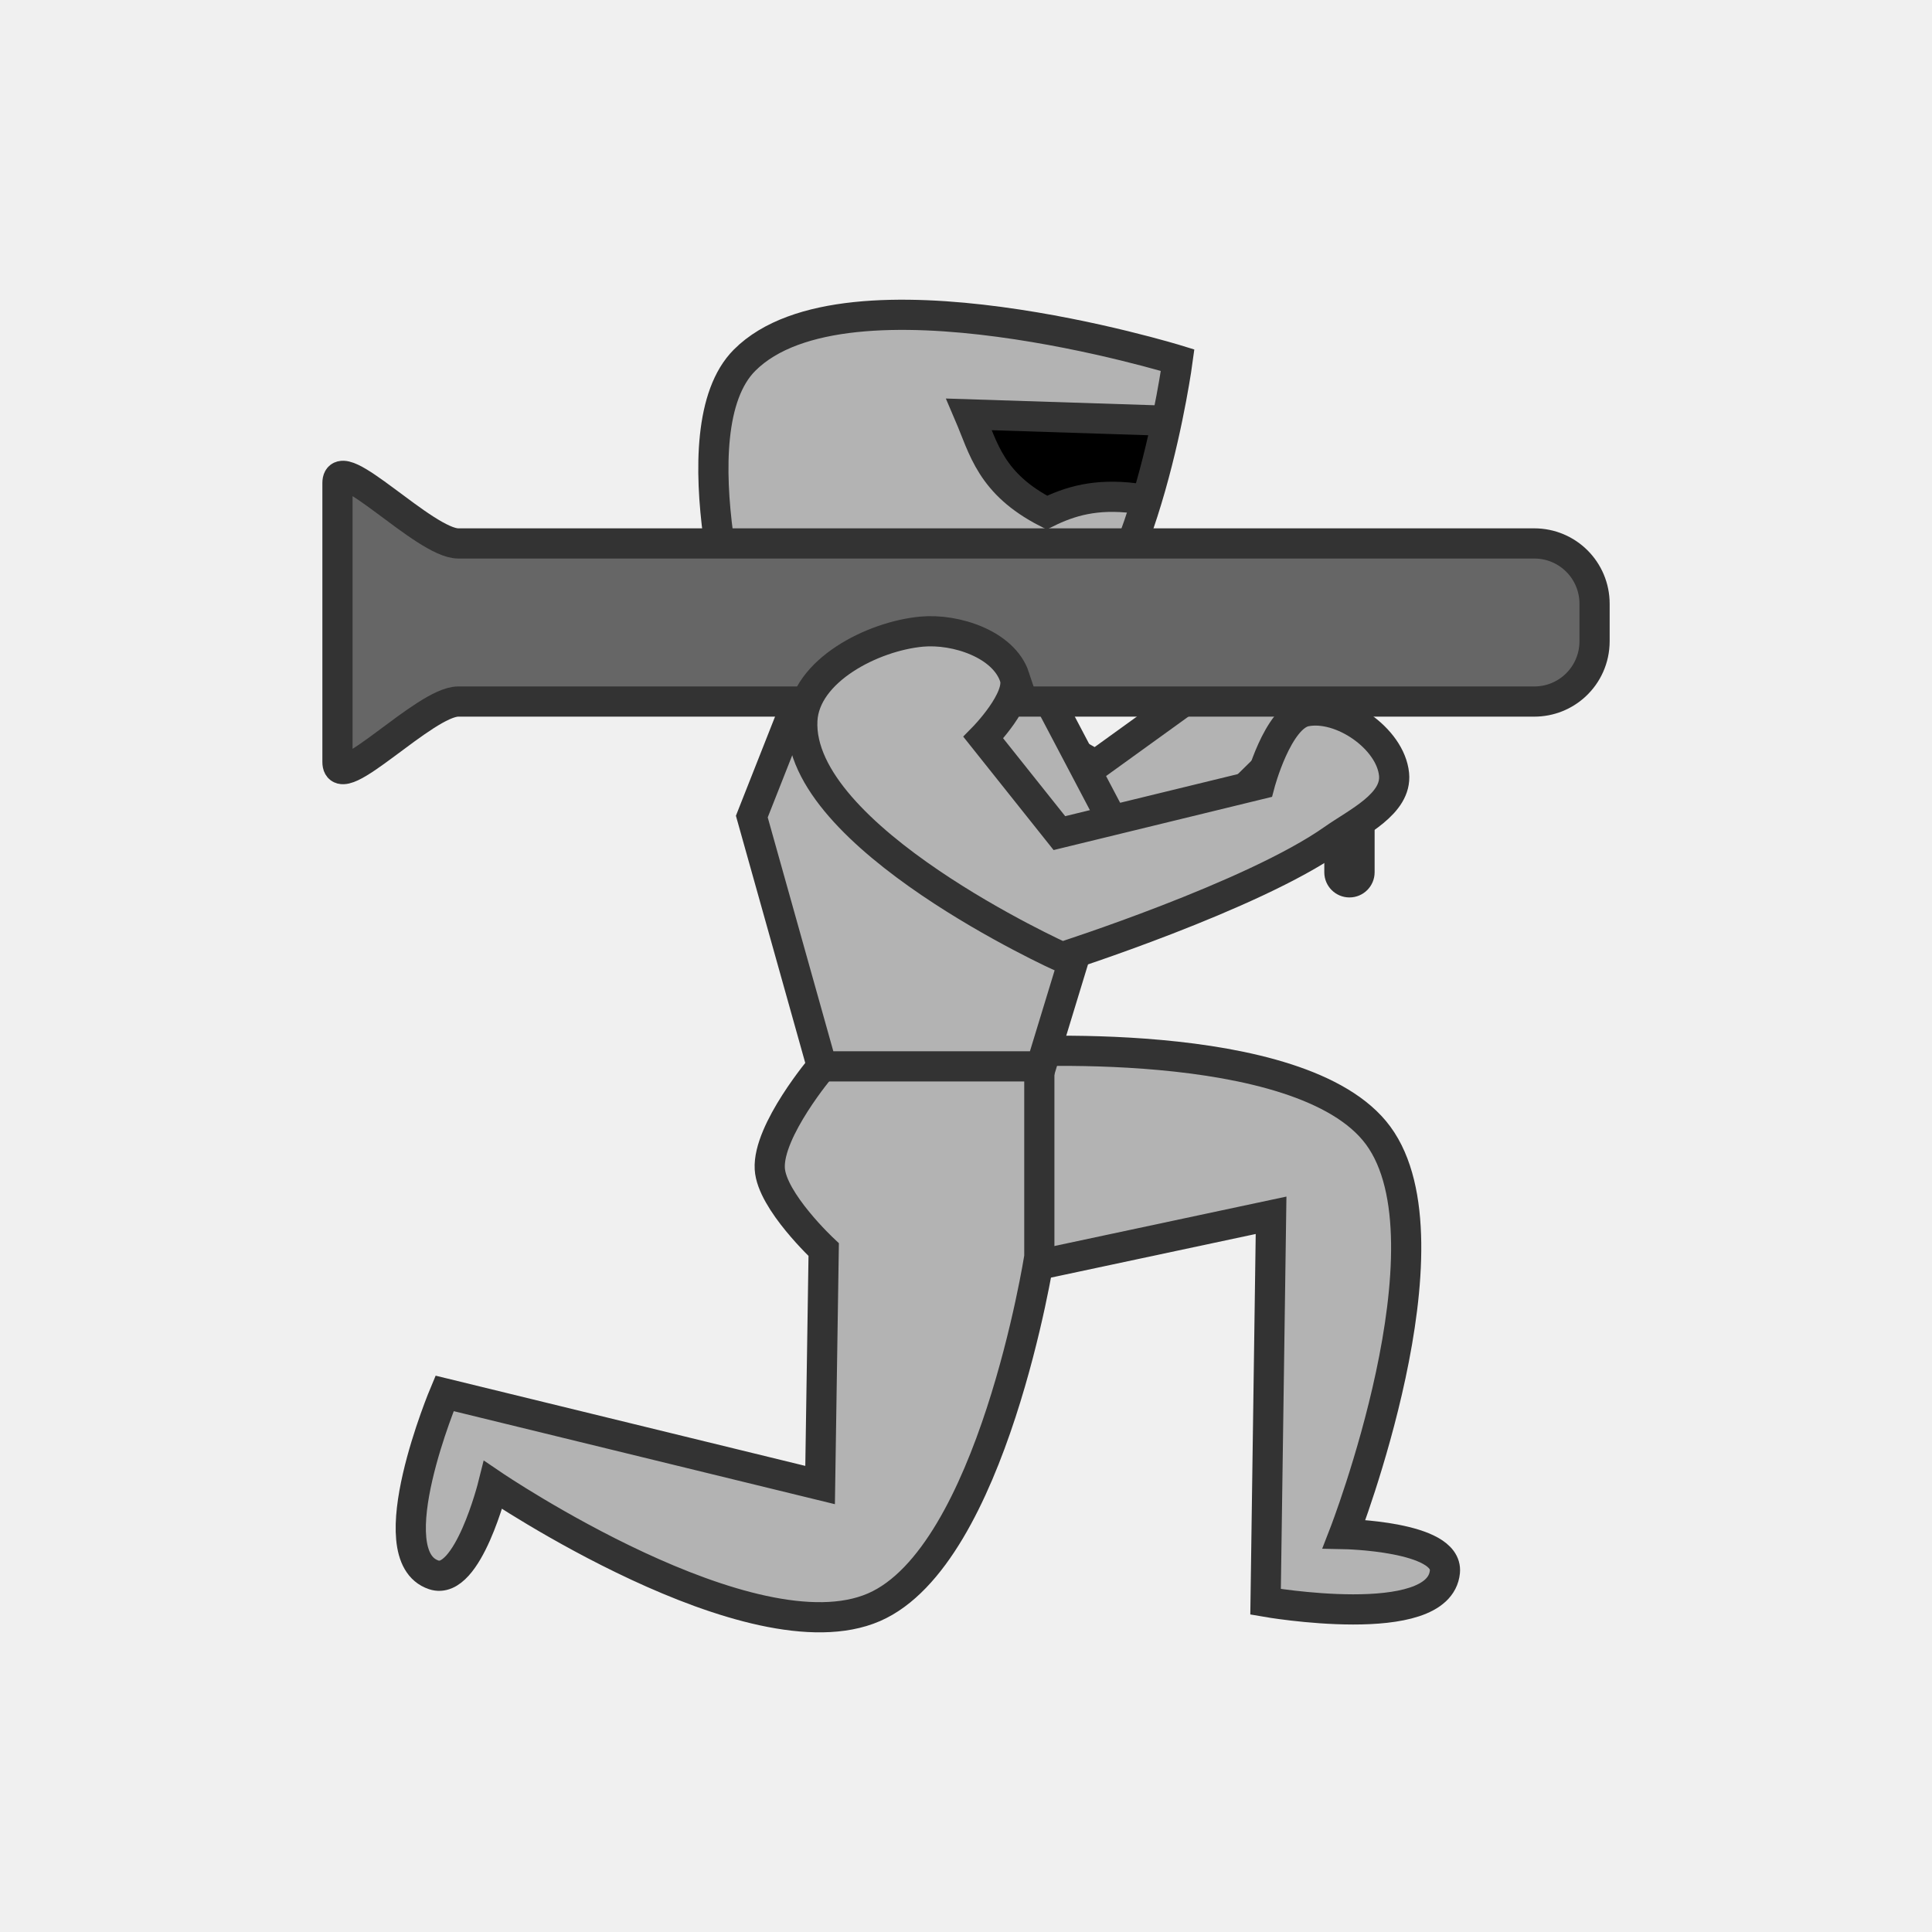
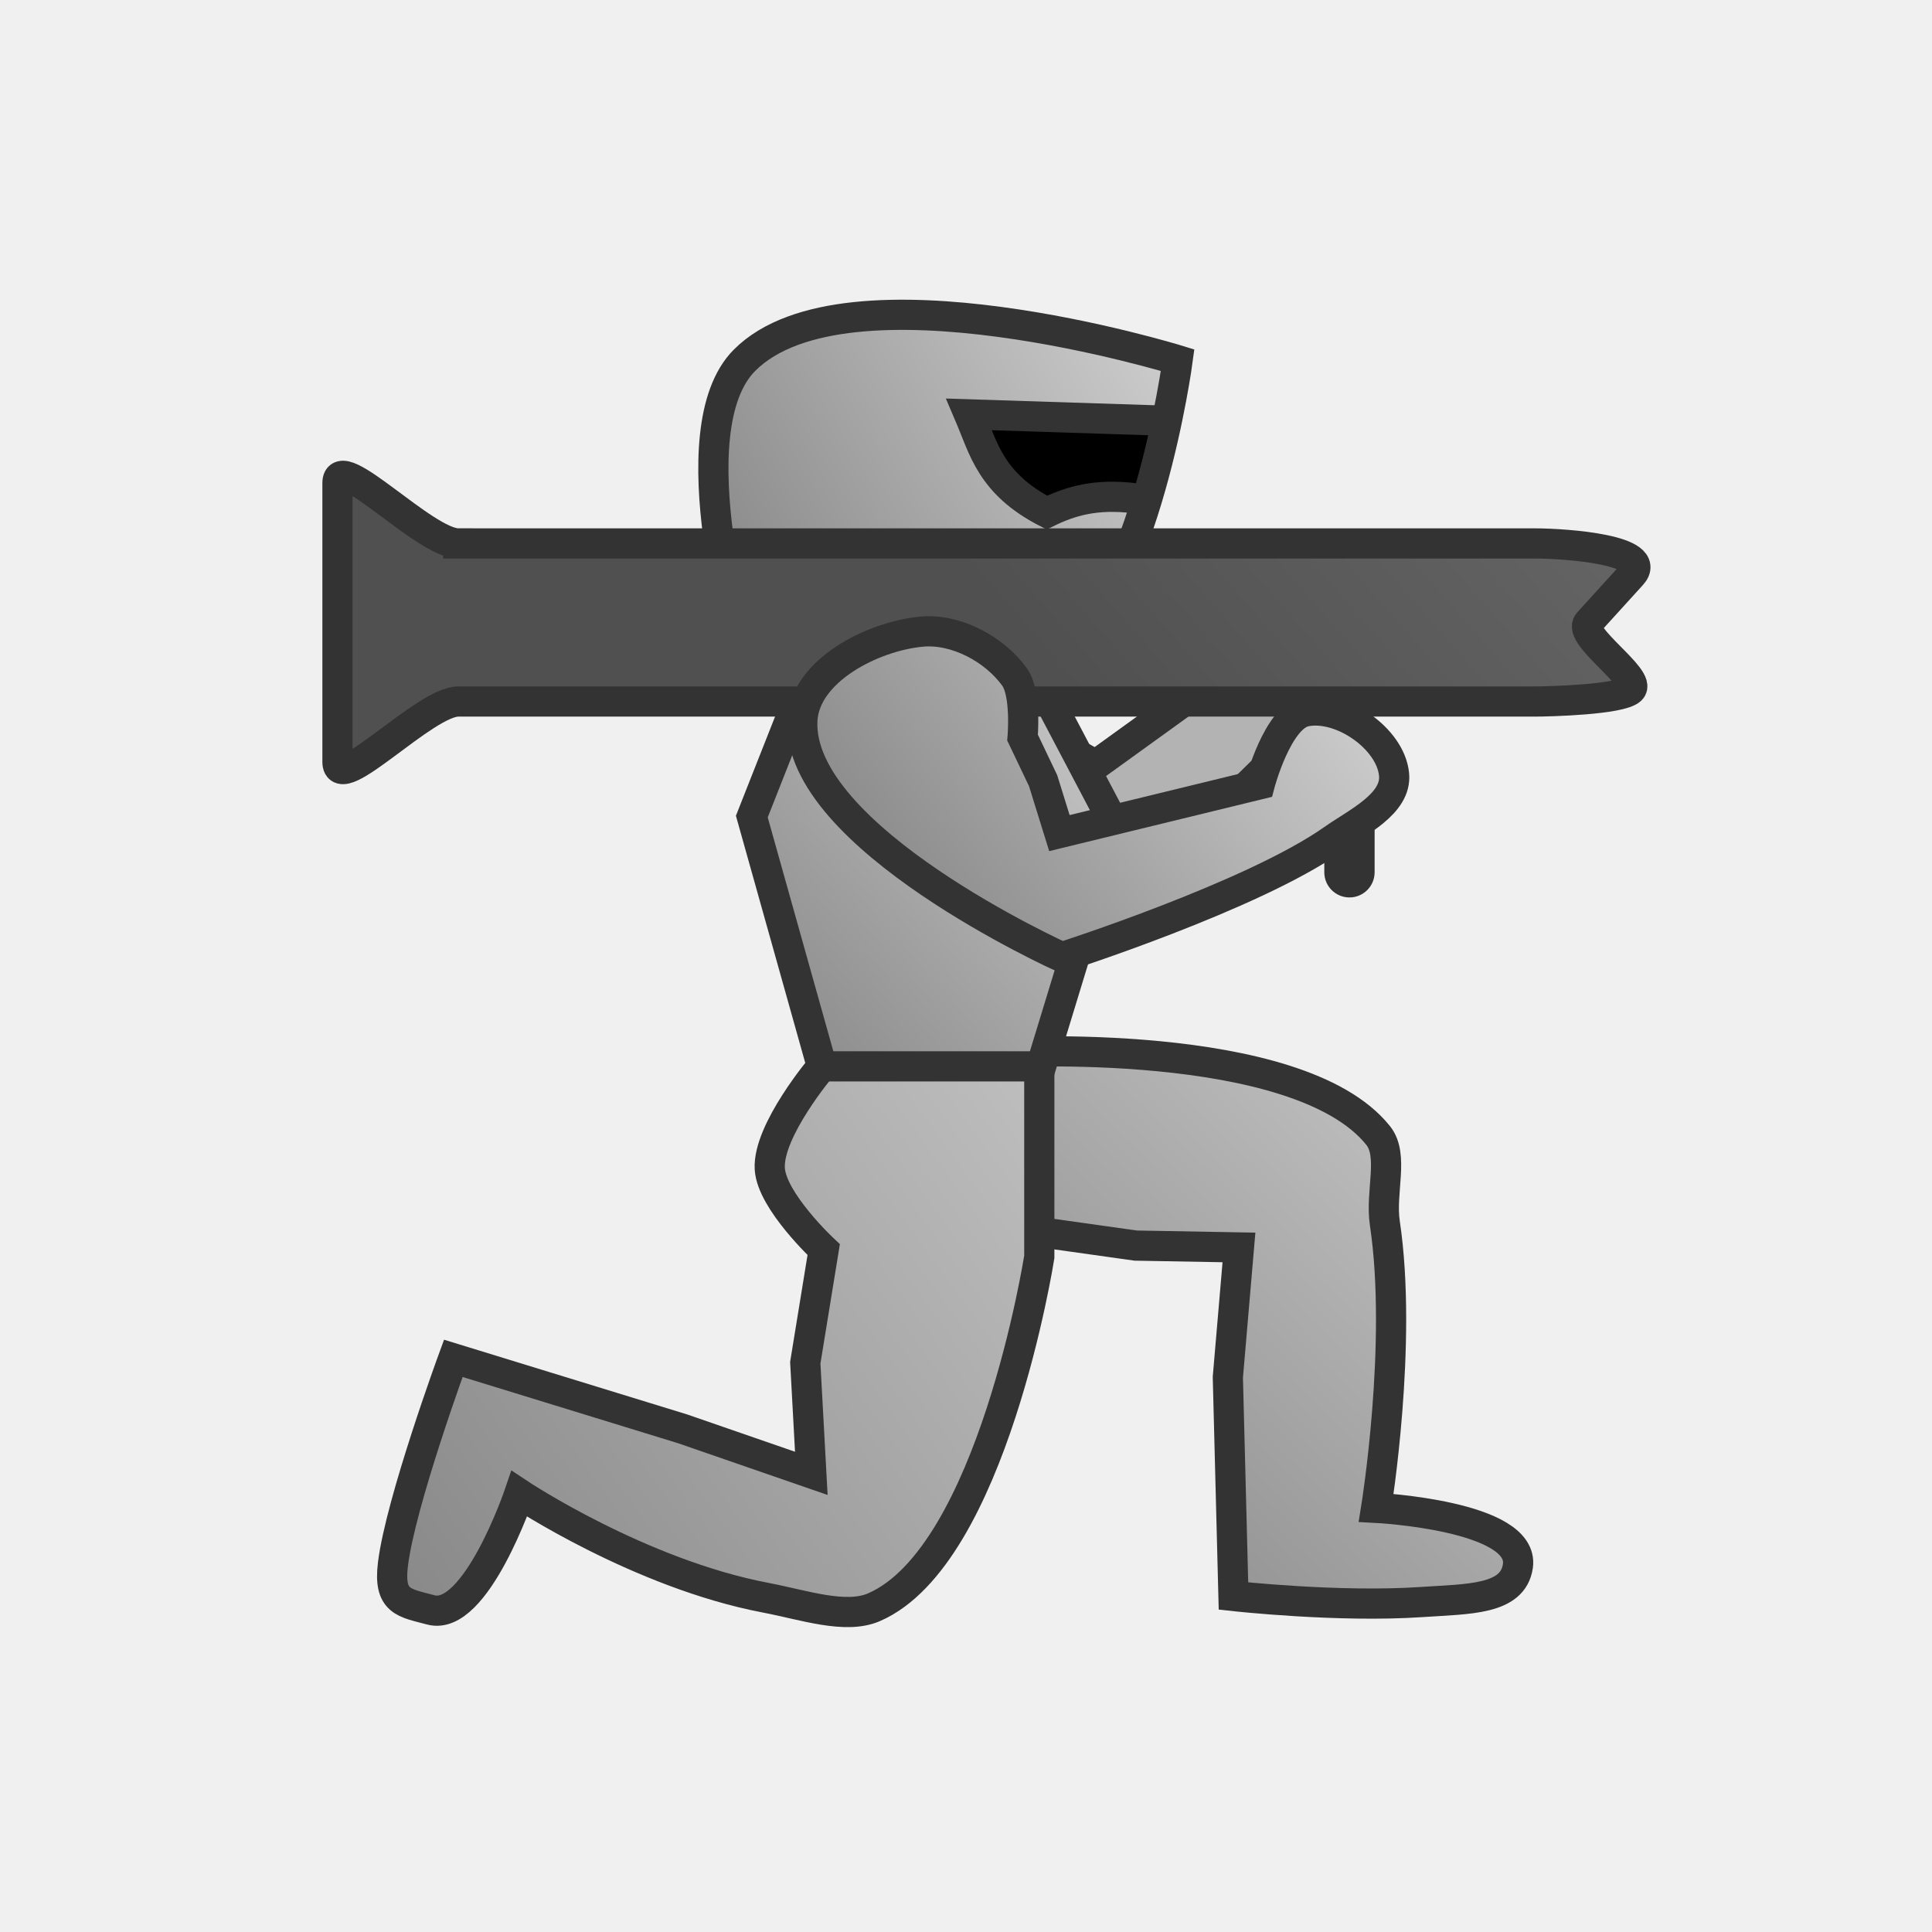
<svg xmlns="http://www.w3.org/2000/svg" xmlns:xlink="http://www.w3.org/1999/xlink" width="64" height="64" id="svg2" version="1.1">
  <defs id="defs4">
+     <linearGradient id="linearGradient3834">
+       <stop style="stop-color:#505050;stop-opacity:1;" offset="0" id="stop3836" />
+       <stop style="stop-color:#646464;stop-opacity:1;" offset="1" id="stop3838" />
+     </linearGradient>
+     <linearGradient id="linearGradient3775">
+       <stop style="stop-color:#dedede;stop-opacity:1;" offset="0" id="stop3777" />
+       <stop style="stop-color:#878787;stop-opacity:1;" offset="1" id="stop3779" />
+     </linearGradient>
    <linearGradient id="linearGradient3924">
      <stop style="stop-color:#000000;stop-opacity:1;" offset="0" id="stop3926" />
      <stop style="stop-color:#000000;stop-opacity:0;" offset="1" id="stop3928" />
    </linearGradient>
    <radialGradient xlink:href="#linearGradient3924" id="radialGradient3930" cx="28.214" cy="39.298" fx="28.214" fy="39.298" r="25.862" gradientTransform="matrix(1.128971,0,0,0.8164989,-3.638836,7.211156)" gradientUnits="userSpaceOnUse" />
    <radialGradient xlink:href="#linearGradient3924-9" id="radialGradient3930-4" cx="28.214" cy="39.298" fx="28.214" fy="39.298" r="25.862" gradientTransform="matrix(1.128971,0,0,0.8164989,-3.638836,7.211156)" gradientUnits="userSpaceOnUse" />
    <linearGradient id="linearGradient3924-9">
      <stop style="stop-color:#000000;stop-opacity:1;" offset="0" id="stop3926-1" />
      <stop style="stop-color:#000000;stop-opacity:0;" offset="1" id="stop3928-2" />
    </linearGradient>
+     <linearGradient xlink:href="#linearGradient3775" id="linearGradient3781" x1="45.538" y1="16.936" x2="26.862" y2="27.946" gradientUnits="userSpaceOnUse" />
+     <linearGradient xlink:href="#linearGradient3775" id="linearGradient3808" x1="46.044" y1="1005.714" x2="29.042" y2="1018.844" gradientUnits="userSpaceOnUse" />
+     <linearGradient xlink:href="#linearGradient3775" id="linearGradient3816" x1="41.843" y1="1008.23" x2="24.647" y2="1023.48" gradientUnits="userSpaceOnUse" />
+     <linearGradient xlink:href="#linearGradient3775" id="linearGradient3824" x1="48.392" y1="1015.353" x2="12.361" y2="1041.613" gradientUnits="userSpaceOnUse" />
+     <linearGradient xlink:href="#linearGradient3775" id="linearGradient3832" x1="55.393" y1="1016.744" x2="32.189" y2="1040.542" gradientUnits="userSpaceOnUse" />
+     <linearGradient xlink:href="#linearGradient3834" id="linearGradient3840" x1="36.46" y1="1012.471" x2="49.203" y2="1001.324" gradientUnits="userSpaceOnUse" />
  </defs>
  <g id="layer1" transform="translate(0,-988.3622)" style="display:none">
    <path style="color:#000000;fill:none;stroke:#000000;stroke-width:0.1;stroke-miterlimit:4;stroke-dasharray:none;marker:none;visibility:visible;display:inline;overflow:visible;enable-background:accumulate" d="m 0,1004.362 32,-16 32,16 0,32 -32,16 -32,-16 z" id="rect3750" />
  </g>
  <g transform="translate(0,-988.3622)" id="g3757" style="display:inline">
    <g style="display:inline" id="g3801" transform="translate(-2.416666,-6.4742)">
-       <path id="rect3778" d="m 27.083,18.405 c 3.381,-3.381 14.345,0 14.345,0 0,0 -1.054,7.895 -4,9.881 -2.86,1.927 -10.345,0 -10.345,0 0,0 -2.329,-7.552 0,-9.881 z" style="color:#000000;fill:#b3b3b3;fill-opacity:1;fill-rule:nonzero;stroke:none;stroke-width:1;marker:none;visibility:visible;display:inline;overflow:visible;enable-background:accumulate" transform="translate(0,988.3622)" />
+       <path id="rect3778" d="m 27.083,18.405 c 3.381,-3.381 14.345,0 14.345,0 0,0 -1.054,7.895 -4,9.881 -2.86,1.927 -10.345,0 -10.345,0 0,0 -2.329,-7.552 0,-9.881 z" style="color:#000000;fill:url(#linearGradient3781);fill-opacity:1;fill-rule:nonzero;stroke:none;stroke-width:1;marker:none;visibility:visible;display:inline;overflow:visible;enable-background:accumulate" transform="translate(0,988.3622)" />
      <path id="path3781" d="m 40.823,1008.766 -6.305,-0.203 c 0.485,1.131 0.709,2.295 2.576,3.254 0.757,-0.373 1.62,-0.639 2.915,-0.474" style="fill:#000000;stroke:#333333;stroke-width:1;stroke-miterlimit:4;stroke-dasharray:none" />
      <path id="rect3778-5" d="m 27.083,1006.767 c 3.381,-3.381 14.345,0 14.345,0 0,0 -1.054,7.895 -4,9.881 -2.86,1.927 -10.345,0 -10.345,0 0,0 -2.329,-7.552 0,-9.881 z" style="color:#000000;fill:none;stroke:#333333;stroke-width:1;stroke-linecap:butt;stroke-linejoin:miter;stroke-miterlimit:4;stroke-opacity:1;stroke-dashoffset:0;marker:none;visibility:visible;display:inline;overflow:visible;enable-background:accumulate" />
    </g>
    <path style="fill:#b3b3b3;stroke:#333333;stroke-width:1px;stroke-linecap:butt;stroke-linejoin:miter;stroke-opacity:1;display:inline" d="m 32.973,1009.47 c -0.741,-0.869 -2.405,-0.759 -3.419,-0.233 -1.457,0.756 -3.095,2.661 -2.554,4.211 1.279,3.663 10.919,4.029 10.919,4.029 0,0 5.085,-4.252 6.85,-6.998 0.532,-0.829 1.522,-1.887 1.062,-2.758 -0.559,-1.059 -2.496,-1.484 -3.497,-0.826 -0.795,0.522 -0.499,2.809 -0.499,2.809 l -5.54,3.998 -3.525,-1.982 c 0,0 0.692,-1.677 0.203,-2.25 z" id="path3807-5" />
-     <path style="fill:#b3b3b3;stroke:#333333;stroke-width:1px;stroke-linecap:butt;stroke-linejoin:miter;stroke-opacity:1;display:inline" d="m 28.574,1031.659 c 0,0 2.474,1.28 3.693,0.925 1.03,-0.3 2.212,-2.339 2.212,-2.339 l 7.627,-1.625 -0.182,12.804 c 0,0 5.747,1.004 5.94,-0.994 0.114,-1.183 -3.34,-1.25 -3.34,-1.25 0,0 3.748,-9.648 1.128,-13.204 -2.537,-3.444 -12.537,-2.747 -12.537,-2.747 l -6.15,1.409" id="path3811-6" />
-     <path style="fill:#b3b3b3;stroke:#333333;stroke-width:1px;stroke-linecap:butt;stroke-linejoin:miter;stroke-opacity:1;display:inline" d="m 27.226,1023.686 c 0,0 -1.801,2.126 -1.726,3.393 0.063,1.071 1.786,2.679 1.786,2.679 l -0.119,7.798 -12.44,-3.036 c 0,0 -2.262,5.378 -0.357,6.012 1.128,0.376 1.964,-2.976 1.964,-2.976 0,0 8.567,5.808 12.619,4.048 3.924,-1.704 5.476,-11.607 5.476,-11.607 l 0,-6.309" id="path3811" />
-     <path style="fill:#b3b3b3;stroke:#333333;stroke-width:1px;stroke-linecap:butt;stroke-linejoin:miter;stroke-opacity:1;display:inline" d="m 34.369,1010.828 2.976,5.655 -1.131,1.548 -1.726,5.655 -7.262,0 -2.321,-8.274 1.786,-4.524 z" id="path3809" />
-     <path style="color:#000000;fill:#666666;fill-opacity:1;fill-rule:nonzero;stroke:#333333;stroke-width:1;stroke-miterlimit:4;marker:none;visibility:visible;display:inline;overflow:visible;enable-background:accumulate" d="m 15.179,1006.364 35.643,0 c 1.108,0 2,0.892 2,2 l 0,1.238 c 0,0.583 -0.247,1.107 -0.643,1.472 -0.356,0.328 -0.832,0.528 -1.357,0.528 l -35.643,0 c -1.108,0 -4,3.108 -4,2 l 0,-9.238 c 0,-1.108 2.892,2 4,2 z" id="rect3008" />
+     <path style="fill:url(#linearGradient3832);stroke:#333333;stroke-width:1px;stroke-linecap:butt;stroke-linejoin:miter;stroke-opacity:1;display:inline;fill-opacity:1" d="m 28.574,1031.659 c 0,0 2.512,1.389 3.693,0.925 1.259,-0.495 2.212,-3.402 2.212,-3.402 l 3.143,0.442 3.42,0.061 -0.368,4.3 0.186,7.247 c 0,0 3.47,0.387 6.232,0.2 1.561,-0.106 3.028,-0.065 3.19,-1.194 0.24,-1.674 -4.694,-1.927 -4.694,-1.927 0,0 0.883,-5.449 0.287,-9.426 -0.156,-1.037 0.309,-2.244 -0.222,-2.908 -2.673,-3.34 -12.537,-2.747 -12.537,-2.747 l -6.15,1.409" id="path3811-6" />
+     <path style="fill:url(#linearGradient3824);stroke:#333333;stroke-width:1px;stroke-linecap:butt;stroke-linejoin:miter;stroke-opacity:1;display:inline;fill-opacity:1" d="m 27.226,1023.686 c 0,0 -1.801,2.126 -1.726,3.393 0.063,1.071 1.786,2.679 1.786,2.679 l -0.61,3.746 0.2,3.665 -4.261,-1.474 -7.599,-2.336 c 0,0 -1.748,4.759 -2,6.825 -0.153,1.255 0.382,1.273 1.256,1.508 1.488,0.4 2.931,-3.846 2.931,-3.846 0,0 3.984,2.648 8.163,3.443 1.265,0.241 2.644,0.724 3.586,0.315 3.924,-1.704 5.476,-11.607 5.476,-11.607 l 0,-6.309" id="path3811" />
+     <path style="fill:url(#linearGradient3816);stroke:#333333;stroke-width:1px;stroke-linecap:butt;stroke-linejoin:miter;stroke-opacity:1;display:inline;fill-opacity:1" d="m 34.369,1010.828 2.976,5.655 -1.131,1.548 -1.726,5.655 -7.262,0 -2.321,-8.274 1.786,-4.524 z" id="path3809" />
+     <path style="color:#000000;fill:url(#linearGradient3840);fill-opacity:1;fill-rule:nonzero;stroke:#333333;stroke-width:1;stroke-miterlimit:4;marker:none;visibility:visible;display:inline;overflow:visible;enable-background:accumulate" d="m 15.179,1006.364 35.643,0 c 1.108,0 3.976,0.223 3.231,1.042 l -1.436,1.58 c -0.392,0.432 1.804,1.859 1.408,2.224 -0.356,0.328 -2.679,0.391 -3.203,0.391 l -35.643,0 c -1.108,0 -4,3.108 -4,2 l 0,-9.238 c 0,-1.108 2.892,2 4,2 z" id="rect3008" />
    <rect style="color:#000000;fill:#333333;fill-opacity:1;fill-rule:nonzero;stroke:none;stroke-width:1;marker:none;visibility:visible;display:inline;overflow:visible;enable-background:accumulate" id="rect3867" width="1.667" height="6.548" x="43.869" y="1011.543" ry="0.833" />
-     <path style="fill:#b3b3b3;stroke:#333333;stroke-width:1px;stroke-linecap:butt;stroke-linejoin:miter;stroke-opacity:1;display:inline" d="m 33.61,1010.79 c -0.359,-1.084 -1.942,-1.609 -3.079,-1.504 -1.635,0.152 -3.869,1.299 -3.952,2.939 -0.194,3.875 8.598,7.845 8.598,7.845 0,0 6.312,-2.023 8.981,-3.903 0.805,-0.567 2.12,-1.174 2.022,-2.155 -0.119,-1.192 -1.754,-2.315 -2.929,-2.083 -0.933,0.184 -1.52,2.414 -1.52,2.414 l -6.637,1.617 -2.52,-3.163 c 0,0 1.272,-1.293 1.035,-2.007 z" id="path3807" />
+     <path style="fill:url(#linearGradient3808);stroke:#333333;stroke-width:1px;stroke-linecap:butt;stroke-linejoin:miter;stroke-opacity:1;display:inline;fill-opacity:1" d="m 33.61,1010.79 c -0.667,-0.927 -1.942,-1.609 -3.079,-1.504 -1.635,0.152 -3.869,1.299 -3.952,2.939 -0.194,3.875 8.598,7.845 8.598,7.845 0,0 6.312,-2.023 8.981,-3.903 0.805,-0.567 2.12,-1.174 2.022,-2.155 -0.119,-1.192 -1.754,-2.315 -2.929,-2.083 -0.933,0.184 -1.52,2.414 -1.52,2.414 l -6.637,1.617 -0.539,-1.736 -0.681,-1.427 c 0,0 0.13,-1.46 -0.264,-2.007 z" id="path3807" />
  </g>
  <g id="layer2" style="display:none">
    <path id="rect3778-5-6" d="m 38.402,12.323 c 0,0 -10.041,-3.396 -13.423,-0.015 -0.92,0.756 -0.943,3.432 -0.699,5.128 0.345,-2.252 0.748,-5.413 2.452,-4.719 0.231,-2.062 6.317,-0.905 11.67,-0.394 z" style="color:#000000;fill:#ffffff;stroke:none;stroke-width:1;marker:none;visibility:visible;display:inline;overflow:visible;enable-background:accumulate" />
-     <path style="color:#000000;fill:#ffffff;fill-opacity:1;fill-rule:nonzero;stroke:none;stroke-width:1;marker:none;visibility:visible;display:inline;overflow:visible;enable-background:accumulate" id="path3894" d="m 33.393,26.44 a 1.667,1.667 0 1 1 -3.333,0 1.667,1.667 0 1 1 3.333,0 z" transform="translate(-1.821428,-1.53377)" />
-     <path style="fill:#ffffff;stroke:none;display:inline" d="m 32.524,36.871 c -0.159,7.553 -1.648,10.786 -3.036,14.345 0.47,-4.542 0.969,-9.067 0.357,-14.226 z" id="path3896" />
+     <path style="color:#000000;fill:#ffffff;fill-opacity:1;fill-rule:nonzero;stroke:none;stroke-width:1;marker:none;visibility:visible;display:inline;overflow:visible;enable-background:accumulate" id="path3894" d="m 33.393,26.44 a 1.667,1.667 0 1 1 -3.333,0 1.667,1.667 0 1 1 3.333,0 z" transform="translate(-1.547886,-2.217626)" />
+     <path style="fill:#ffffff;stroke:none;display:inline" d="m 33.071,36.666 c -0.159,7.553 -1.648,10.786 -3.036,14.345 0.47,-4.542 0.969,-9.067 0.357,-14.226 z" id="path3896" />
  </g>
</svg>
